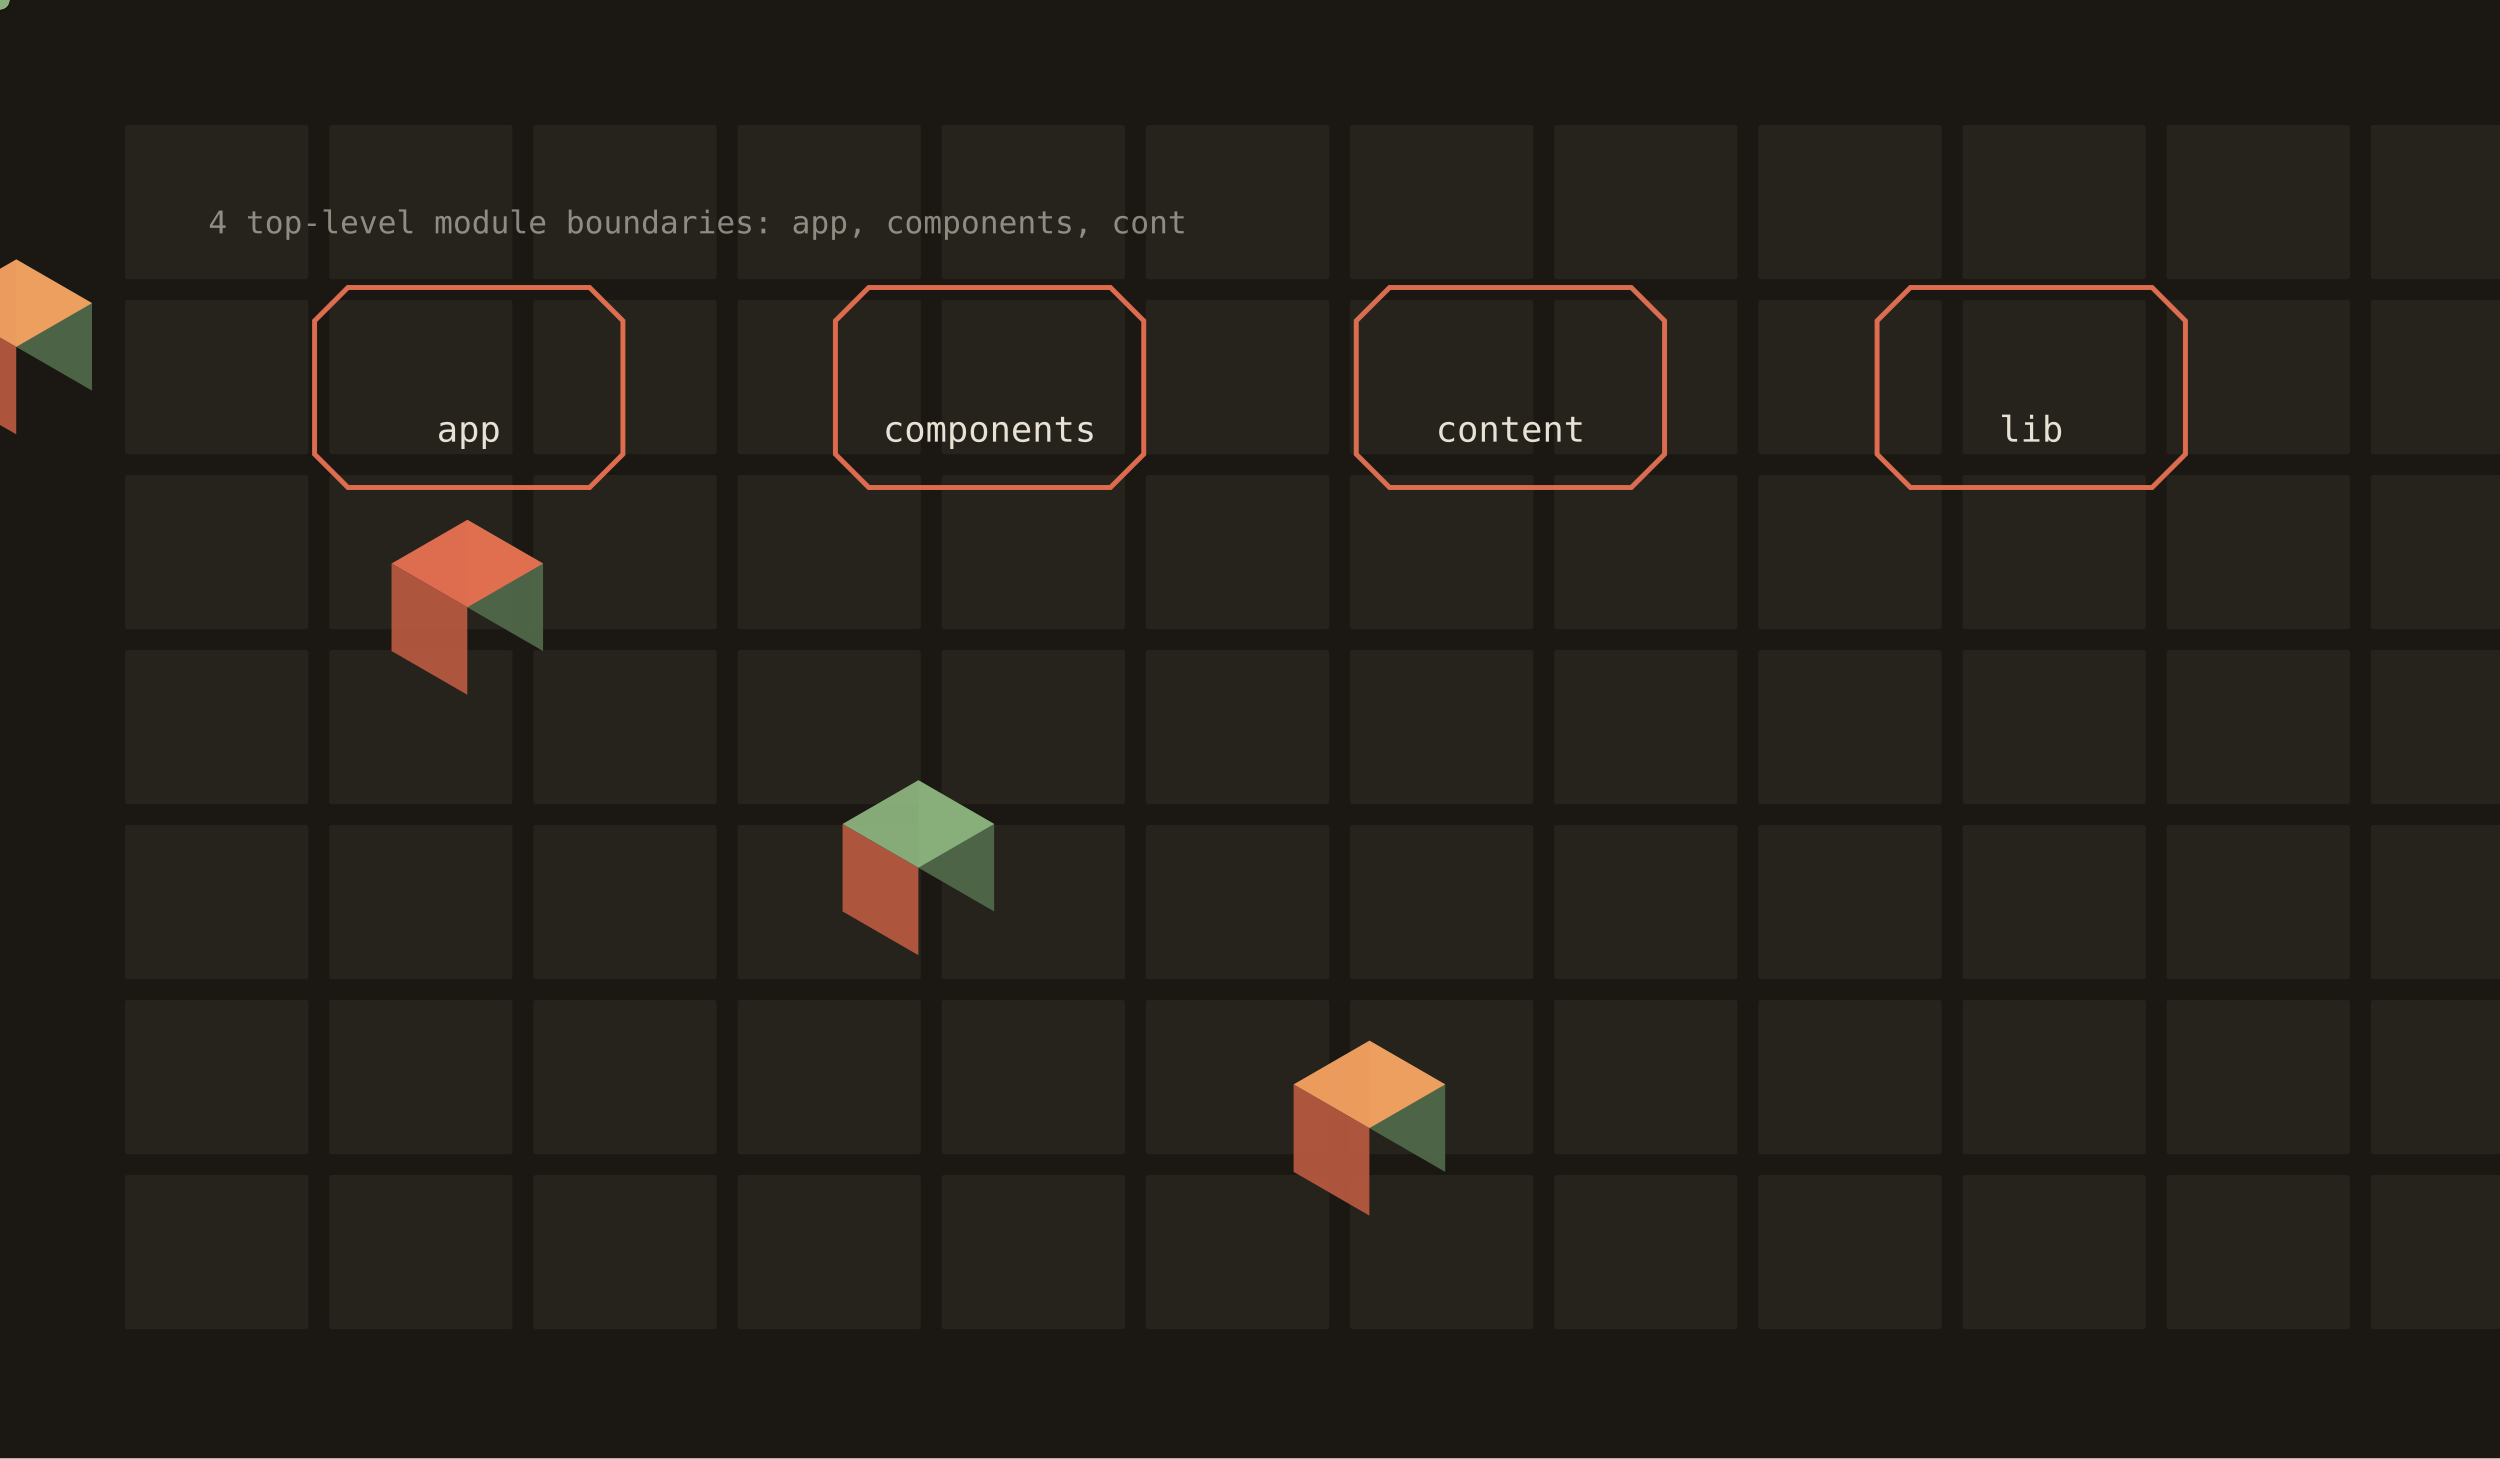
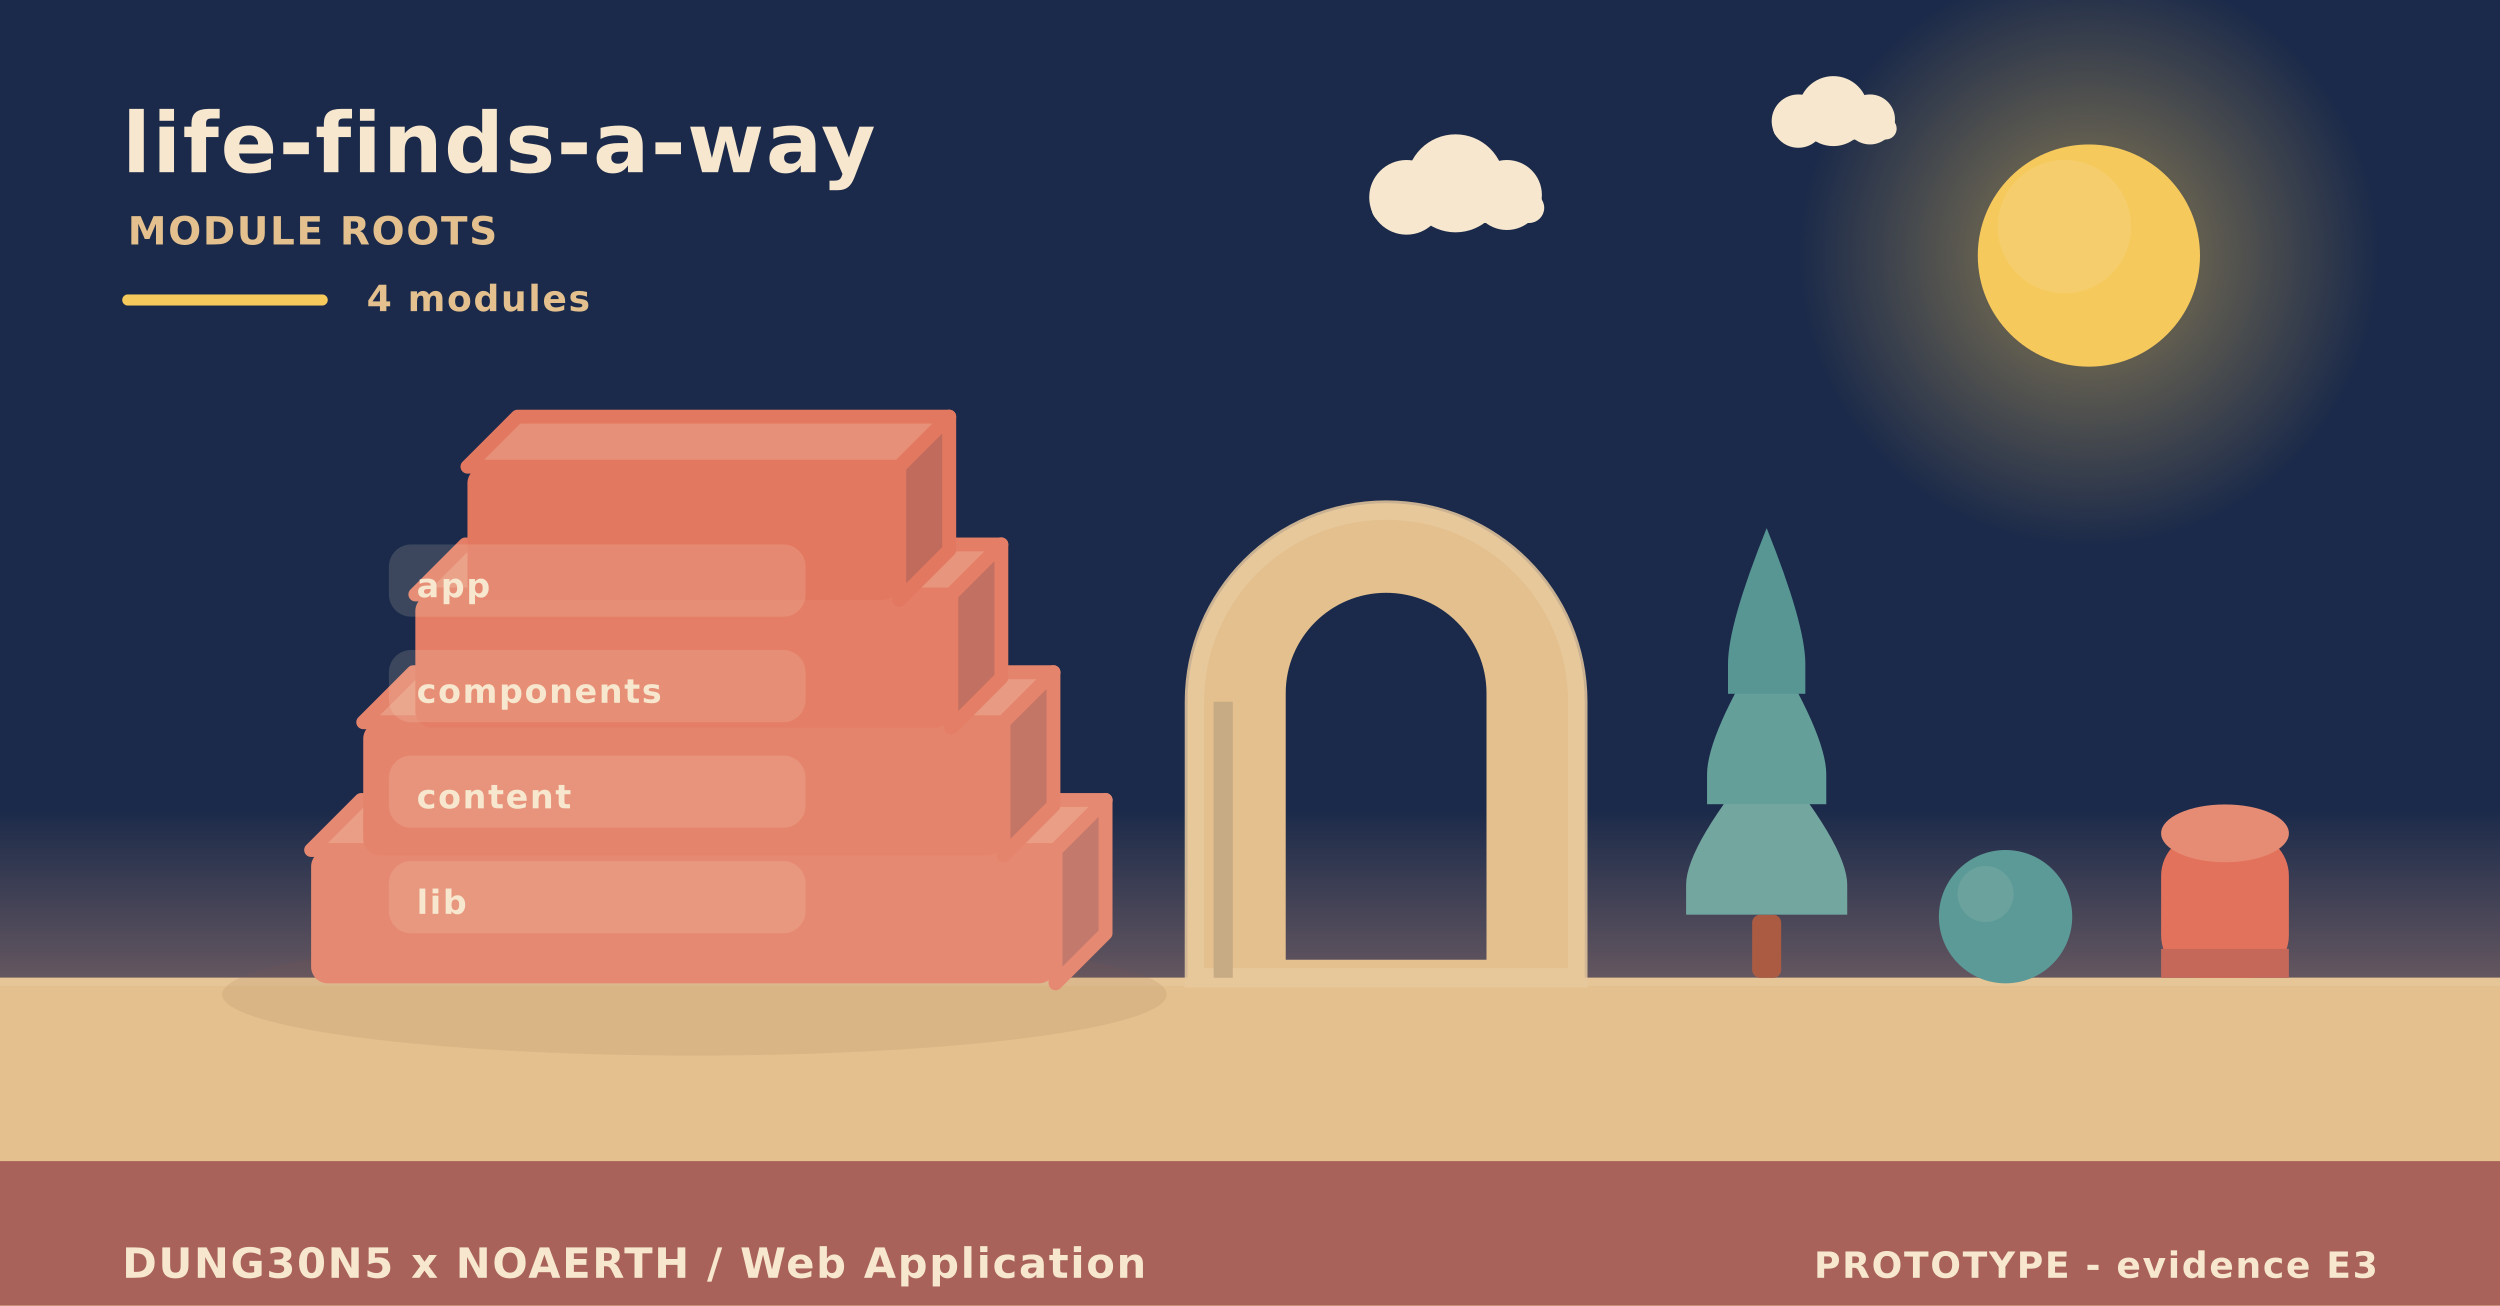
- <svg xmlns="http://www.w3.org/2000/svg" viewBox="0 0 1200 700" width="1200" height="700" role="img" aria-label="life-finds-a-way architecture">
-   <rect width="1200" height="700" fill="#1b1712" />
-   <defs>
-     <linearGradient id="ga" x1="0" y1="0" x2="1" y2="1">
-       <stop offset="0%" stop-color="#f4a261" />
-       <stop offset="100%" stop-color="#e76f51" />
-     </linearGradient>
-   </defs>
-   <rect x="60.00" y="60.00" width="88.00" height="74.00" rx="1.20" fill="#fdf6e9" opacity="0.05" />
-   <rect x="158.00" y="60.00" width="88.00" height="74.00" rx="1.20" fill="#fdf6e9" opacity="0.05" />
-   <rect x="256.00" y="60.00" width="88.00" height="74.00" rx="1.20" fill="#fdf6e9" opacity="0.05" />
-   <rect x="354.00" y="60.00" width="88.00" height="74.00" rx="1.20" fill="#fdf6e9" opacity="0.05" />
-   <rect x="452.00" y="60.00" width="88.00" height="74.00" rx="1.20" fill="#fdf6e9" opacity="0.05" />
-   <rect x="550.00" y="60.00" width="88.00" height="74.00" rx="1.20" fill="#fdf6e9" opacity="0.05" />
-   <rect x="648.00" y="60.00" width="88.00" height="74.00" rx="1.20" fill="#fdf6e9" opacity="0.05" />
-   <rect x="746.00" y="60.00" width="88.00" height="74.00" rx="1.20" fill="#fdf6e9" opacity="0.05" />
-   <rect x="844.00" y="60.00" width="88.00" height="74.00" rx="1.20" fill="#fdf6e9" opacity="0.05" />
-   <rect x="942.00" y="60.00" width="88.00" height="74.00" rx="1.20" fill="#fdf6e9" opacity="0.05" />
-   <rect x="1040.00" y="60.00" width="88.00" height="74.00" rx="1.20" fill="#fdf6e9" opacity="0.05" />
-   <rect x="1138.00" y="60.00" width="88.00" height="74.00" rx="1.20" fill="#fdf6e9" opacity="0.05" />
-   <rect x="60.00" y="144.00" width="88.00" height="74.00" rx="1.20" fill="#fdf6e9" opacity="0.05" />
-   <rect x="158.00" y="144.00" width="88.00" height="74.00" rx="1.20" fill="#fdf6e9" opacity="0.05" />
-   <rect x="256.00" y="144.00" width="88.00" height="74.00" rx="1.20" fill="#fdf6e9" opacity="0.05" />
-   <rect x="354.00" y="144.00" width="88.00" height="74.00" rx="1.20" fill="#fdf6e9" opacity="0.05" />
-   <rect x="452.00" y="144.00" width="88.00" height="74.00" rx="1.20" fill="#fdf6e9" opacity="0.05" />
-   <rect x="550.00" y="144.00" width="88.00" height="74.00" rx="1.20" fill="#fdf6e9" opacity="0.05" />
-   <rect x="648.00" y="144.00" width="88.00" height="74.00" rx="1.20" fill="#fdf6e9" opacity="0.05" />
-   <rect x="746.00" y="144.00" width="88.00" height="74.00" rx="1.20" fill="#fdf6e9" opacity="0.05" />
-   <rect x="844.00" y="144.00" width="88.00" height="74.00" rx="1.20" fill="#fdf6e9" opacity="0.05" />
-   <rect x="942.00" y="144.00" width="88.00" height="74.00" rx="1.20" fill="#fdf6e9" opacity="0.05" />
-   <rect x="1040.00" y="144.00" width="88.00" height="74.00" rx="1.20" fill="#fdf6e9" opacity="0.05" />
-   <rect x="1138.00" y="144.00" width="88.00" height="74.00" rx="1.20" fill="#fdf6e9" opacity="0.05" />
-   <rect x="60.00" y="228.00" width="88.00" height="74.00" rx="1.20" fill="#fdf6e9" opacity="0.05" />
-   <rect x="158.00" y="228.00" width="88.00" height="74.00" rx="1.20" fill="#fdf6e9" opacity="0.05" />
-   <rect x="256.00" y="228.00" width="88.00" height="74.00" rx="1.20" fill="#fdf6e9" opacity="0.05" />
-   <rect x="354.00" y="228.00" width="88.00" height="74.00" rx="1.20" fill="#fdf6e9" opacity="0.05" />
-   <rect x="452.00" y="228.00" width="88.00" height="74.00" rx="1.20" fill="#fdf6e9" opacity="0.05" />
-   <rect x="550.00" y="228.00" width="88.00" height="74.00" rx="1.20" fill="#fdf6e9" opacity="0.05" />
-   <rect x="648.00" y="228.00" width="88.00" height="74.00" rx="1.20" fill="#fdf6e9" opacity="0.05" />
-   <rect x="746.00" y="228.00" width="88.00" height="74.00" rx="1.20" fill="#fdf6e9" opacity="0.05" />
-   <rect x="844.00" y="228.00" width="88.00" height="74.00" rx="1.20" fill="#fdf6e9" opacity="0.05" />
-   <rect x="942.00" y="228.00" width="88.00" height="74.00" rx="1.20" fill="#fdf6e9" opacity="0.05" />
-   <rect x="1040.00" y="228.00" width="88.00" height="74.00" rx="1.20" fill="#fdf6e9" opacity="0.05" />
-   <rect x="1138.00" y="228.00" width="88.00" height="74.00" rx="1.20" fill="#fdf6e9" opacity="0.05" />
-   <rect x="60.00" y="312.00" width="88.00" height="74.00" rx="1.20" fill="#fdf6e9" opacity="0.05" />
-   <rect x="158.00" y="312.00" width="88.00" height="74.00" rx="1.20" fill="#fdf6e9" opacity="0.05" />
-   <rect x="256.00" y="312.00" width="88.00" height="74.00" rx="1.20" fill="#fdf6e9" opacity="0.05" />
-   <rect x="354.00" y="312.00" width="88.00" height="74.00" rx="1.20" fill="#fdf6e9" opacity="0.05" />
-   <rect x="452.00" y="312.00" width="88.00" height="74.00" rx="1.20" fill="#fdf6e9" opacity="0.05" />
-   <rect x="550.00" y="312.00" width="88.00" height="74.00" rx="1.20" fill="#fdf6e9" opacity="0.05" />
-   <rect x="648.00" y="312.00" width="88.00" height="74.00" rx="1.20" fill="#fdf6e9" opacity="0.05" />
-   <rect x="746.00" y="312.00" width="88.00" height="74.00" rx="1.20" fill="#fdf6e9" opacity="0.05" />
-   <rect x="844.00" y="312.00" width="88.00" height="74.00" rx="1.20" fill="#fdf6e9" opacity="0.05" />
-   <rect x="942.00" y="312.00" width="88.00" height="74.00" rx="1.20" fill="#fdf6e9" opacity="0.05" />
-   <rect x="1040.00" y="312.00" width="88.00" height="74.00" rx="1.20" fill="#fdf6e9" opacity="0.05" />
-   <rect x="1138.00" y="312.00" width="88.00" height="74.00" rx="1.20" fill="#fdf6e9" opacity="0.05" />
-   <rect x="60.00" y="396.00" width="88.00" height="74.00" rx="1.20" fill="#fdf6e9" opacity="0.05" />
-   <rect x="158.00" y="396.00" width="88.00" height="74.00" rx="1.20" fill="#fdf6e9" opacity="0.05" />
-   <rect x="256.00" y="396.00" width="88.00" height="74.00" rx="1.20" fill="#fdf6e9" opacity="0.05" />
-   <rect x="354.00" y="396.00" width="88.00" height="74.00" rx="1.20" fill="#fdf6e9" opacity="0.05" />
-   <rect x="452.00" y="396.00" width="88.00" height="74.00" rx="1.20" fill="#fdf6e9" opacity="0.05" />
-   <rect x="550.00" y="396.00" width="88.00" height="74.00" rx="1.20" fill="#fdf6e9" opacity="0.05" />
-   <rect x="648.00" y="396.00" width="88.00" height="74.00" rx="1.20" fill="#fdf6e9" opacity="0.05" />
-   <rect x="746.00" y="396.00" width="88.00" height="74.00" rx="1.20" fill="#fdf6e9" opacity="0.05" />
-   <rect x="844.00" y="396.00" width="88.00" height="74.00" rx="1.20" fill="#fdf6e9" opacity="0.05" />
-   <rect x="942.00" y="396.00" width="88.00" height="74.00" rx="1.20" fill="#fdf6e9" opacity="0.05" />
-   <rect x="1040.00" y="396.00" width="88.00" height="74.00" rx="1.20" fill="#fdf6e9" opacity="0.05" />
-   <rect x="1138.00" y="396.00" width="88.00" height="74.00" rx="1.20" fill="#fdf6e9" opacity="0.05" />
-   <rect x="60.00" y="480.00" width="88.00" height="74.00" rx="1.20" fill="#fdf6e9" opacity="0.05" />
-   <rect x="158.00" y="480.00" width="88.00" height="74.00" rx="1.20" fill="#fdf6e9" opacity="0.05" />
-   <rect x="256.00" y="480.00" width="88.00" height="74.00" rx="1.20" fill="#fdf6e9" opacity="0.05" />
-   <rect x="354.00" y="480.00" width="88.00" height="74.00" rx="1.20" fill="#fdf6e9" opacity="0.05" />
-   <rect x="452.00" y="480.00" width="88.00" height="74.00" rx="1.20" fill="#fdf6e9" opacity="0.05" />
-   <rect x="550.00" y="480.00" width="88.00" height="74.00" rx="1.20" fill="#fdf6e9" opacity="0.05" />
-   <rect x="648.00" y="480.00" width="88.00" height="74.00" rx="1.20" fill="#fdf6e9" opacity="0.05" />
-   <rect x="746.00" y="480.00" width="88.00" height="74.00" rx="1.20" fill="#fdf6e9" opacity="0.05" />
-   <rect x="844.00" y="480.00" width="88.00" height="74.00" rx="1.20" fill="#fdf6e9" opacity="0.05" />
-   <rect x="942.00" y="480.00" width="88.00" height="74.00" rx="1.20" fill="#fdf6e9" opacity="0.05" />
-   <rect x="1040.00" y="480.00" width="88.00" height="74.00" rx="1.20" fill="#fdf6e9" opacity="0.05" />
-   <rect x="1138.00" y="480.00" width="88.00" height="74.00" rx="1.20" fill="#fdf6e9" opacity="0.05" />
-   <rect x="60.00" y="564.00" width="88.00" height="74.00" rx="1.20" fill="#fdf6e9" opacity="0.05" />
-   <rect x="158.00" y="564.00" width="88.00" height="74.00" rx="1.20" fill="#fdf6e9" opacity="0.05" />
-   <rect x="256.00" y="564.00" width="88.00" height="74.00" rx="1.20" fill="#fdf6e9" opacity="0.05" />
-   <rect x="354.00" y="564.00" width="88.00" height="74.00" rx="1.20" fill="#fdf6e9" opacity="0.05" />
-   <rect x="452.00" y="564.00" width="88.00" height="74.00" rx="1.20" fill="#fdf6e9" opacity="0.05" />
-   <rect x="550.00" y="564.00" width="88.00" height="74.00" rx="1.20" fill="#fdf6e9" opacity="0.05" />
-   <rect x="648.00" y="564.00" width="88.00" height="74.00" rx="1.20" fill="#fdf6e9" opacity="0.05" />
-   <rect x="746.00" y="564.00" width="88.00" height="74.00" rx="1.20" fill="#fdf6e9" opacity="0.05" />
-   <rect x="844.00" y="564.00" width="88.00" height="74.00" rx="1.20" fill="#fdf6e9" opacity="0.05" />
-   <rect x="942.00" y="564.00" width="88.00" height="74.00" rx="1.20" fill="#fdf6e9" opacity="0.05" />
-   <rect x="1040.00" y="564.00" width="88.00" height="74.00" rx="1.20" fill="#fdf6e9" opacity="0.05" />
-   <rect x="1138.00" y="564.00" width="88.00" height="74.00" rx="1.20" fill="#fdf6e9" opacity="0.05" />
-   <path d="M167.00,138.00 H283.00 L299.00,154.00 V218.00 L283.00,234.00 H167.00 L151.00,218.00 V154.00 Z" fill="none" stroke="rgba(244,162,97,0.550)" stroke-width="1.80" opacity="0.90" />
-   <polygon points="7.79,166.50 44.17,187.50 44.17,145.50 7.79,124.50" fill="#506748" opacity="0.95" />
-   <polygon points="-28.58,187.50 7.79,208.50 7.79,166.50 -28.58,145.50" fill="#b4573f" opacity="0.95" />
-   <polygon points="7.79,124.50 44.17,145.50 7.79,166.50 -28.58,145.50" fill="#f4a261" opacity="0.95" />
-   <text x="225" y="212" font-family="ui-monospace,Menlo,monospace" font-size="17" fill="rgba(253,246,233,0.900)" text-anchor="middle">app</text>
+ <svg xmlns="http://www.w3.org/2000/svg" width="900" height="470" viewBox="0 0 900 470" role="img" aria-label="life-finds-a-way - how it is built">
+   <linearGradient id="skya" x1="0" y1="0" x2="0" y2="1">
+     <stop offset="0" stop-color="#1b2a4a" />
+     <stop offset="0.62" stop-color="#1b2a4a" />
+     <stop offset="1" stop-color="#f3ad8a" />
+   </linearGradient>
+   <rect width="900" height="470" fill="url(#skya)" />
+   <radialGradient id="suna">
+     <stop offset="0.35" stop-color="#f5c95c" stop-opacity="0.34" />
+     <stop offset="1" stop-color="#f5c95c" stop-opacity="0" />
+   </radialGradient>
+   <circle cx="752" cy="92" r="104" fill="url(#suna)" />
+   <circle cx="752" cy="92" r="40" fill="#f5c95c" />
+   <circle cx="743.2" cy="81.6" r="24" fill="#f5d27e" opacity="0.5" />
  <g>
-     <path d="M167.00,138.00 H283.00 L299.00,154.00 V218.00 L283.00,234.00 H167.00 L151.00,218.00 V154.00 Z" fill="none" stroke="#e76f51" stroke-width="2.40" opacity="0.90" />
-     <animate attributeName="opacity" values="0.25;1.0;0.25" dur="18.9s" begin="0.0s" repeatCount="indefinite" />
+     <circle cx="524" cy="66" r="17.64" fill="#f6e7ce" />
+     <circle cx="506.36" cy="71.04" r="13.44" fill="#f6e7ce" />
+     <circle cx="542.48" cy="70.2" r="12.6" fill="#f6e7ce" />
+     <rect x="493.76" y="69.36" width="62.16" height="10.92" rx="5.46" fill="#f6e7ce" />
+     <animateTransform attributeName="transform" type="translate" values="0 0;24 0;0 0" dur="36s" begin="0s" repeatCount="indefinite" />
  </g>
-   <g opacity="0.9">
-     <circle cx="0.00" cy="0.00" r="4.50" fill="#8ab17d" opacity="1.00" />
-     <animateTransform attributeName="transform" type="translate" values="225.00,184.00 475.00,184.00" dur="6.3s" begin="0.0s" repeatCount="indefinite" />
-     <animateTransform attributeName="transform" type="translate" values="475.00,184.00 225.00,184.00" dur="6.3s" begin="3.15s" repeatCount="indefinite" />
+   <g>
+     <circle cx="660" cy="40" r="12.6" fill="#f6e7ce" />
+     <circle cx="647.4" cy="43.6" r="9.6" fill="#f6e7ce" />
+     <circle cx="673.2" cy="43" r="9" fill="#f6e7ce" />
+     <rect x="638.4" y="42.4" width="44.4" height="7.8" rx="3.9" fill="#f6e7ce" />
+     <animateTransform attributeName="transform" type="translate" values="0 0;-18 0;0 0" dur="46s" begin="3s" repeatCount="indefinite" />
  </g>
-   <path d="M417.00,138.00 H533.00 L549.00,154.00 V218.00 L533.00,234.00 H417.00 L401.00,218.00 V154.00 Z" fill="none" stroke="rgba(231,111,81,0.550)" stroke-width="1.80" opacity="0.90" />
-   <polygon points="224.30,291.50 260.67,312.50 260.67,270.50 224.30,249.50" fill="#506748" opacity="0.95" />
-   <polygon points="187.93,312.50 224.30,333.50 224.30,291.50 187.93,270.50" fill="#b4573f" opacity="0.95" />
-   <polygon points="224.30,249.50 260.67,270.50 224.30,291.50 187.93,270.50" fill="#e76f51" opacity="0.95" />
-   <text x="475" y="212" font-family="ui-monospace,Menlo,monospace" font-size="17" fill="rgba(253,246,233,0.900)" text-anchor="middle">components</text>
+   <rect x="0" y="352" width="900" height="118" fill="#e3c08d" />
+   <rect x="0" y="352" width="900" height="3" fill="#e6c596" />
+   <text x="44" y="62" font-family="Verdana,DejaVu Sans,sans-serif" font-size="30" font-weight="700" letter-spacing="0.6" fill="#f6e7ce" text-anchor="start">life-finds-a-way</text>
+   <text x="46" y="88" font-family="Verdana,DejaVu Sans,sans-serif" font-size="14" font-weight="700" letter-spacing="0.6" fill="#e3c08d" text-anchor="start">MODULE ROOTS</text>
+   <rect x="44" y="106" width="74" height="4" rx="2" fill="#f5c95c" />
+   <text x="132" y="112" font-family="Verdana,DejaVu Sans,sans-serif" font-size="13" font-weight="700" letter-spacing="0.6" fill="#e3c08d" text-anchor="start">4 modules</text>
+   <ellipse cx="250" cy="358" rx="170" ry="22" fill="rgba(138,90,68,0.11)" />
+   <path d="M112,306 L380,306 L398,288 L130,288 Z" fill="#ea9e86" stroke="#e68972" stroke-width="5" stroke-linejoin="round" />
+   <path d="M380,306 L398,288 L398,336 L380,354 Z" fill="#c3796b" stroke="#e68972" stroke-width="5" stroke-linejoin="round" />
+   <rect x="112" y="306" width="268" height="48" rx="6" fill="#e68972" />
+   <path d="M130.76,260 L361.24,260 L379.24,242 L148.76,242 Z" fill="#e99a82" stroke="#e5846c" stroke-width="5" stroke-linejoin="round" />
+   <path d="M361.24,260 L379.24,242 L379.24,290 L361.24,308 Z" fill="#c37566" stroke="#e5846c" stroke-width="5" stroke-linejoin="round" />
+   <rect x="130.76" y="260" width="230.48" height="48" rx="6" fill="#e5846c" />
+   <path d="M149.52,214 L342.48,214 L360.48,196 L167.52,196 Z" fill="#e8957d" stroke="#e47e66" stroke-width="5" stroke-linejoin="round" />
+   <path d="M342.48,214 L360.48,196 L360.48,244 L342.48,262 Z" fill="#c27061" stroke="#e47e66" stroke-width="5" stroke-linejoin="round" />
+   <rect x="149.52" y="214" width="192.96" height="48" rx="6" fill="#e47e66" />
+   <path d="M168.28,168 L323.72,168 L341.72,150 L186.28,150 Z" fill="#e79079" stroke="#e37861" stroke-width="5" stroke-linejoin="round" />
+   <path d="M323.72,168 L341.72,150 L341.72,198 L323.72,216 Z" fill="#c16b5d" stroke="#e37861" stroke-width="5" stroke-linejoin="round" />
+   <rect x="168.28" y="168" width="155.44" height="48" rx="6" fill="#e37861" />
+   <rect x="140" y="196" width="150" height="26" rx="8" fill="rgba(246,231,206,0.16)" opacity="0.94" />
  <g>
-     <path d="M417.00,138.00 H533.00 L549.00,154.00 V218.00 L533.00,234.00 H417.00 L401.00,218.00 V154.00 Z" fill="none" stroke="#e76f51" stroke-width="2.40" opacity="0.90" />
-     <animate attributeName="opacity" values="0.25;1.0;0.25" dur="18.9s" begin="0.45s" repeatCount="indefinite" />
+     <text x="150" y="215" font-family="Verdana,DejaVu Sans,sans-serif" font-size="12" font-weight="700" letter-spacing="0.6" fill="#f6e7ce" text-anchor="start">app</text>
+     <animateTransform attributeName="transform" type="translate" values="0 10;0 0" dur="0.7s" begin="0.3s" fill="freeze" />
  </g>
-   <g opacity="0.9">
-     <circle cx="0.00" cy="0.00" r="4.50" fill="#8ab17d" opacity="1.00" />
-     <animateTransform attributeName="transform" type="translate" values="475.00,184.00 725.00,184.00" dur="6.3s" begin="0.3s" repeatCount="indefinite" />
-     <animateTransform attributeName="transform" type="translate" values="725.00,184.00 475.00,184.00" dur="6.3s" begin="3.45s" repeatCount="indefinite" />
+   <rect x="140" y="234" width="150" height="26" rx="8" fill="rgba(246,231,206,0.16)" opacity="0.94" />
+   <g>
+     <text x="150" y="253" font-family="Verdana,DejaVu Sans,sans-serif" font-size="12" font-weight="700" letter-spacing="0.6" fill="#f6e7ce" text-anchor="start">components</text>
+     <animateTransform attributeName="transform" type="translate" values="0 10;0 0" dur="0.7s" begin="0.5s" fill="freeze" />
  </g>
-   <path d="M667.00,138.00 H783.00 L799.00,154.00 V218.00 L783.00,234.00 H667.00 L651.00,218.00 V154.00 Z" fill="none" stroke="rgba(138,177,125,0.550)" stroke-width="1.80" opacity="0.90" />
-   <polygon points="440.81,416.50 477.18,437.50 477.18,395.50 440.81,374.50" fill="#506748" opacity="0.95" />
-   <polygon points="404.43,437.50 440.81,458.50 440.81,416.50 404.43,395.50" fill="#b4573f" opacity="0.95" />
-   <polygon points="440.81,374.50 477.18,395.50 440.81,416.50 404.43,395.50" fill="#8ab17d" opacity="0.95" />
-   <text x="725" y="212" font-family="ui-monospace,Menlo,monospace" font-size="17" fill="rgba(253,246,233,0.900)" text-anchor="middle">content</text>
+   <rect x="140" y="272" width="150" height="26" rx="8" fill="rgba(246,231,206,0.16)" opacity="0.94" />
  <g>
-     <path d="M667.00,138.00 H783.00 L799.00,154.00 V218.00 L783.00,234.00 H667.00 L651.00,218.00 V154.00 Z" fill="none" stroke="#e76f51" stroke-width="2.40" opacity="0.90" />
-     <animate attributeName="opacity" values="0.25;1.0;0.25" dur="18.9s" begin="0.9s" repeatCount="indefinite" />
+     <text x="150" y="291" font-family="Verdana,DejaVu Sans,sans-serif" font-size="12" font-weight="700" letter-spacing="0.6" fill="#f6e7ce" text-anchor="start">content</text>
+     <animateTransform attributeName="transform" type="translate" values="0 10;0 0" dur="0.7s" begin="0.7s" fill="freeze" />
  </g>
-   <g opacity="0.9">
-     <circle cx="0.00" cy="0.00" r="4.50" fill="#8ab17d" opacity="1.00" />
-     <animateTransform attributeName="transform" type="translate" values="725.00,184.00 975.00,184.00" dur="6.3s" begin="0.6s" repeatCount="indefinite" />
-     <animateTransform attributeName="transform" type="translate" values="975.00,184.00 725.00,184.00" dur="6.3s" begin="3.75s" repeatCount="indefinite" />
+   <rect x="140" y="310" width="150" height="26" rx="8" fill="rgba(246,231,206,0.16)" opacity="0.94" />
+   <g>
+     <text x="150" y="329" font-family="Verdana,DejaVu Sans,sans-serif" font-size="12" font-weight="700" letter-spacing="0.6" fill="#f6e7ce" text-anchor="start">lib</text>
+     <animateTransform attributeName="transform" type="translate" values="0 10;0 0" dur="0.7s" begin="0.9s" fill="freeze" />
  </g>
-   <path d="M917.00,138.00 H1033.00 L1049.00,154.00 V218.00 L1033.00,234.00 H917.00 L901.00,218.00 V154.00 Z" fill="none" stroke="rgba(244,162,97,0.550)" stroke-width="1.80" opacity="0.90" />
-   <polygon points="657.31,541.50 693.69,562.50 693.69,520.50 657.31,499.50" fill="#506748" opacity="0.95" />
-   <polygon points="620.94,562.50 657.31,583.50 657.31,541.50 620.94,520.50" fill="#b4573f" opacity="0.95" />
-   <polygon points="657.31,499.50 693.69,520.50 657.31,541.50 620.94,520.50" fill="#f4a261" opacity="0.95" />
-   <text x="975" y="212" font-family="ui-monospace,Menlo,monospace" font-size="17" fill="rgba(253,246,233,0.900)" text-anchor="middle">lib</text>
-   <g>
-     <path d="M917.00,138.00 H1033.00 L1049.00,154.00 V218.00 L1033.00,234.00 H917.00 L901.00,218.00 V154.00 Z" fill="none" stroke="#e76f51" stroke-width="2.40" opacity="0.90" />
-     <animate attributeName="opacity" values="0.25;1.0;0.25" dur="18.9s" begin="1.35s" repeatCount="indefinite" />
-   </g>
-   <g opacity="0.9">
-     <circle cx="0.00" cy="0.00" r="4.50" fill="#8ab17d" opacity="1.00" />
-     <animateTransform attributeName="transform" type="translate" values="975.00,184.00 975.00,184.00" dur="6.3s" begin="0.9s" repeatCount="indefinite" />
-     <animateTransform attributeName="transform" type="translate" values="975.00,184.00 975.00,184.00" dur="6.3s" begin="4.05s" repeatCount="indefinite" />
-   </g>
-   <text x="100" y="112" font-family="ui-monospace,Menlo,monospace" font-size="15" fill="rgba(253,246,233,0.500)">4 top-level module boundaries: app, components, cont</text>
+   <path d="M430,352 L430,252.64 A69,69 0 0 1 568,252.64 L568,352 Z M460.36,348 L460.36,249.55 A38.64,38.64 0 0 1 537.64,249.55 L537.64,348 Z" fill="#e3c08d" fill-rule="evenodd" stroke="#e3c08d" stroke-width="5" stroke-linejoin="round" />
+   <path d="M430,352 L430,252.64 A69,69 0 0 1 568,252.64 L568,352 Z" fill="none" stroke="#e8c99d" stroke-width="7" stroke-linecap="round" opacity="0.85" />
+   <rect x="436.9" y="252.64" width="6.9" height="99.36" fill="#c7ab84" />
+   <rect x="630.78" y="329.28" width="10.44" height="22.72" rx="2.9" fill="#ac5b43" />
+   <path d="M636,269.64 Q607,304.23 607,318.54 Q607,329.28 607,329.28 L665,329.28 Q665,329.28 665,318.54 Q665,304.23 636,269.64 Z" fill="#74a6a0" />
+   <path d="M636,229.88 Q614.54,264.47 614.54,278.78 Q614.54,289.52 614.54,289.52 L657.46,289.52 Q657.46,289.52 657.46,278.78 Q657.46,264.47 636,229.88 Z" fill="#649f9a" />
+   <path d="M636,190.12 Q622.08,224.71 622.08,239.02 Q622.08,249.76 622.08,249.76 L649.92,249.76 Q649.92,249.76 649.92,239.02 Q649.92,224.71 636,190.12 Z" fill="#589694" />
+   <circle cx="722" cy="330" r="24" fill="#5b9a97" />
+   <circle cx="714.8" cy="321.84" r="10.08" fill="#7aa9a2" opacity="0.55" />
+   <rect x="778" y="300" width="46" height="52" rx="15.33" fill="#e2725b" />
+   <ellipse cx="801" cy="300" rx="23" ry="10.4" fill="#e68c74" />
+   <rect x="778" y="341.6" width="46" height="10.4" fill="#c66859" />
+   <rect x="0" y="418" width="900" height="52" rx="0" fill="#a65c56" opacity="0.94" />
+   <text x="44" y="460" font-family="Verdana,DejaVu Sans,sans-serif" font-size="15" font-weight="700" letter-spacing="0.6" fill="#f6e7ce" text-anchor="start">DUNG30N5 x NOAERTH  /  Web Application</text>
+   <text x="856" y="460" font-family="Verdana,DejaVu Sans,sans-serif" font-size="13" font-weight="700" letter-spacing="0.6" fill="#f6e7ce" text-anchor="end">PROTOTYPE  -  evidence E3</text>
</svg>
